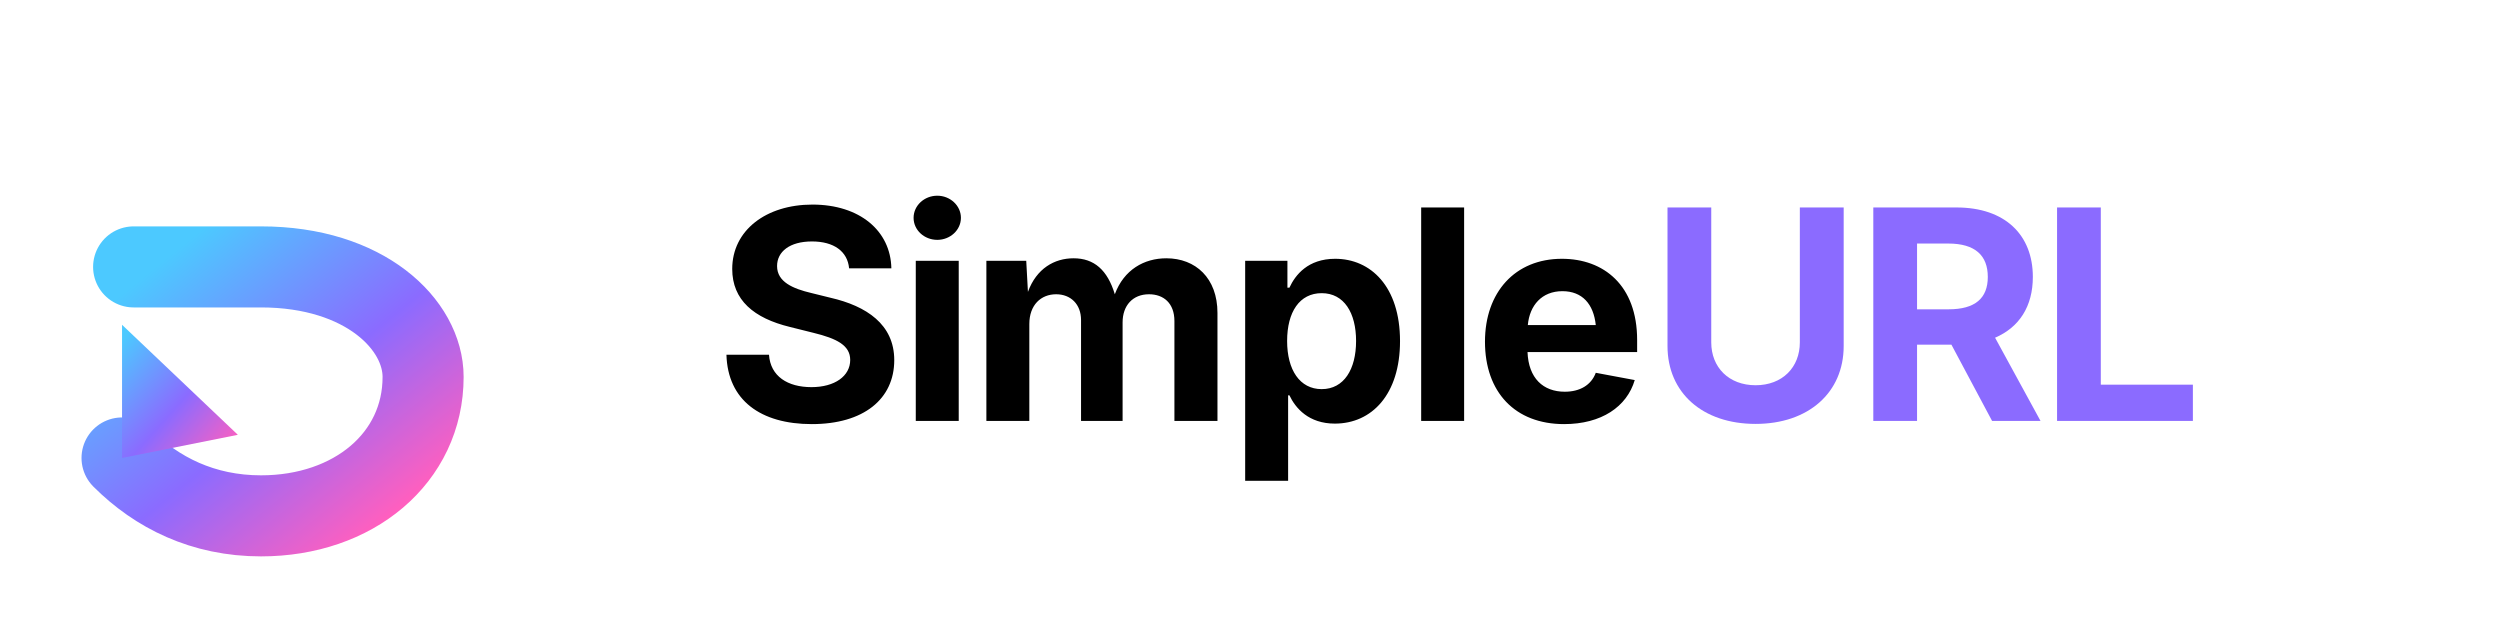
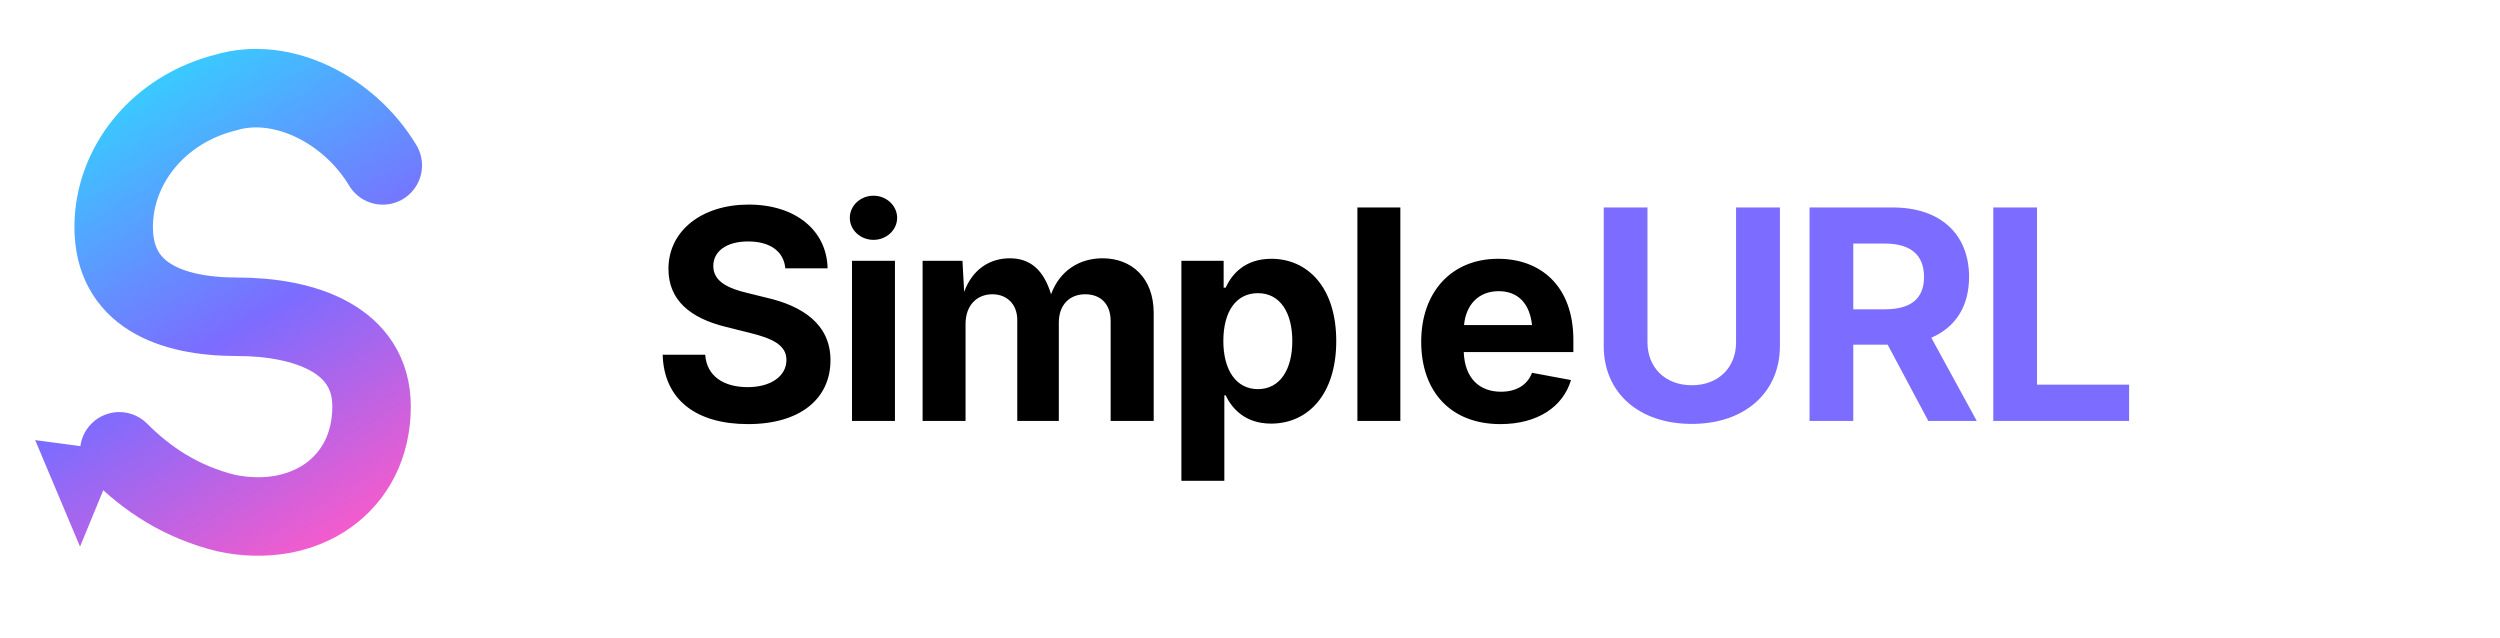
<svg xmlns="http://www.w3.org/2000/svg" viewBox="0 0 392 100" width="392" height="100" role="img" aria-label="SimpleURL">
  <defs>
-     <linearGradient id="g" x1="0.06" y1="0.05" x2="0.94" y2="0.95">
-       <stop offset="0" stop-color="#4cc9ff" />
-       <stop offset="0.55" stop-color="#8b6bff" />
-       <stop offset="1" stop-color="#ff5fbf" />
+     <linearGradient id="g" x1="14" y1="20" x2="62" y2="100" gradientUnits="userSpaceOnUse">
+       <stop offset="0" stop-color="#35d0ff" />
+       <stop offset="0.52" stop-color="#7c6cff" />
+       <stop offset="1" stop-color="#ff5ac8" />
    </linearGradient>
  </defs>
-   <g transform="translate(0 1.00) scale(0.9078) translate(1.08 0)">
-     <path d="M22 45H44C62 45 72 55 72 64C72 78 60 88 44 88C34 88 26 84 20 78" fill="none" stroke="url(#g)" stroke-width="14" stroke-linecap="round" />
-     <path d="M20 78L20 55L40 74Z" fill="url(#g)" />
+   <g transform="translate(2 0) scale(0.8791) translate(4.00 -4.50)">
+     <path d="M62 34C56 24 44 18 34 21C22 24 14 34 14 45C14 57 24 61 36 61C48 61 60 65 60 77C60 91 48 99 34 96C26 94 20 90 15 85" fill="none" stroke="url(#g)" stroke-width="14" stroke-linecap="round" />
+     <path d="M15 85L0 83L8 102Z" fill="url(#g)" />
  </g>
-   <text x="112" y="66" font-family="Inter, 'SF Pro Display', -apple-system, 'Segoe UI', 'PingFang SC', system-ui, sans-serif" font-size="46" font-weight="700" letter-spacing="-1.4" fill="currentColor">Simple<tspan fill="#8b6bff">URL</tspan>
+   <text x="102" y="66" font-family="Inter, 'SF Pro Display', -apple-system, 'Segoe UI', 'PingFang SC', system-ui, sans-serif" font-size="46" font-weight="700" letter-spacing="-1.4" fill="currentColor">Simple<tspan fill="#7c6cff">URL</tspan>
  </text>
</svg>
